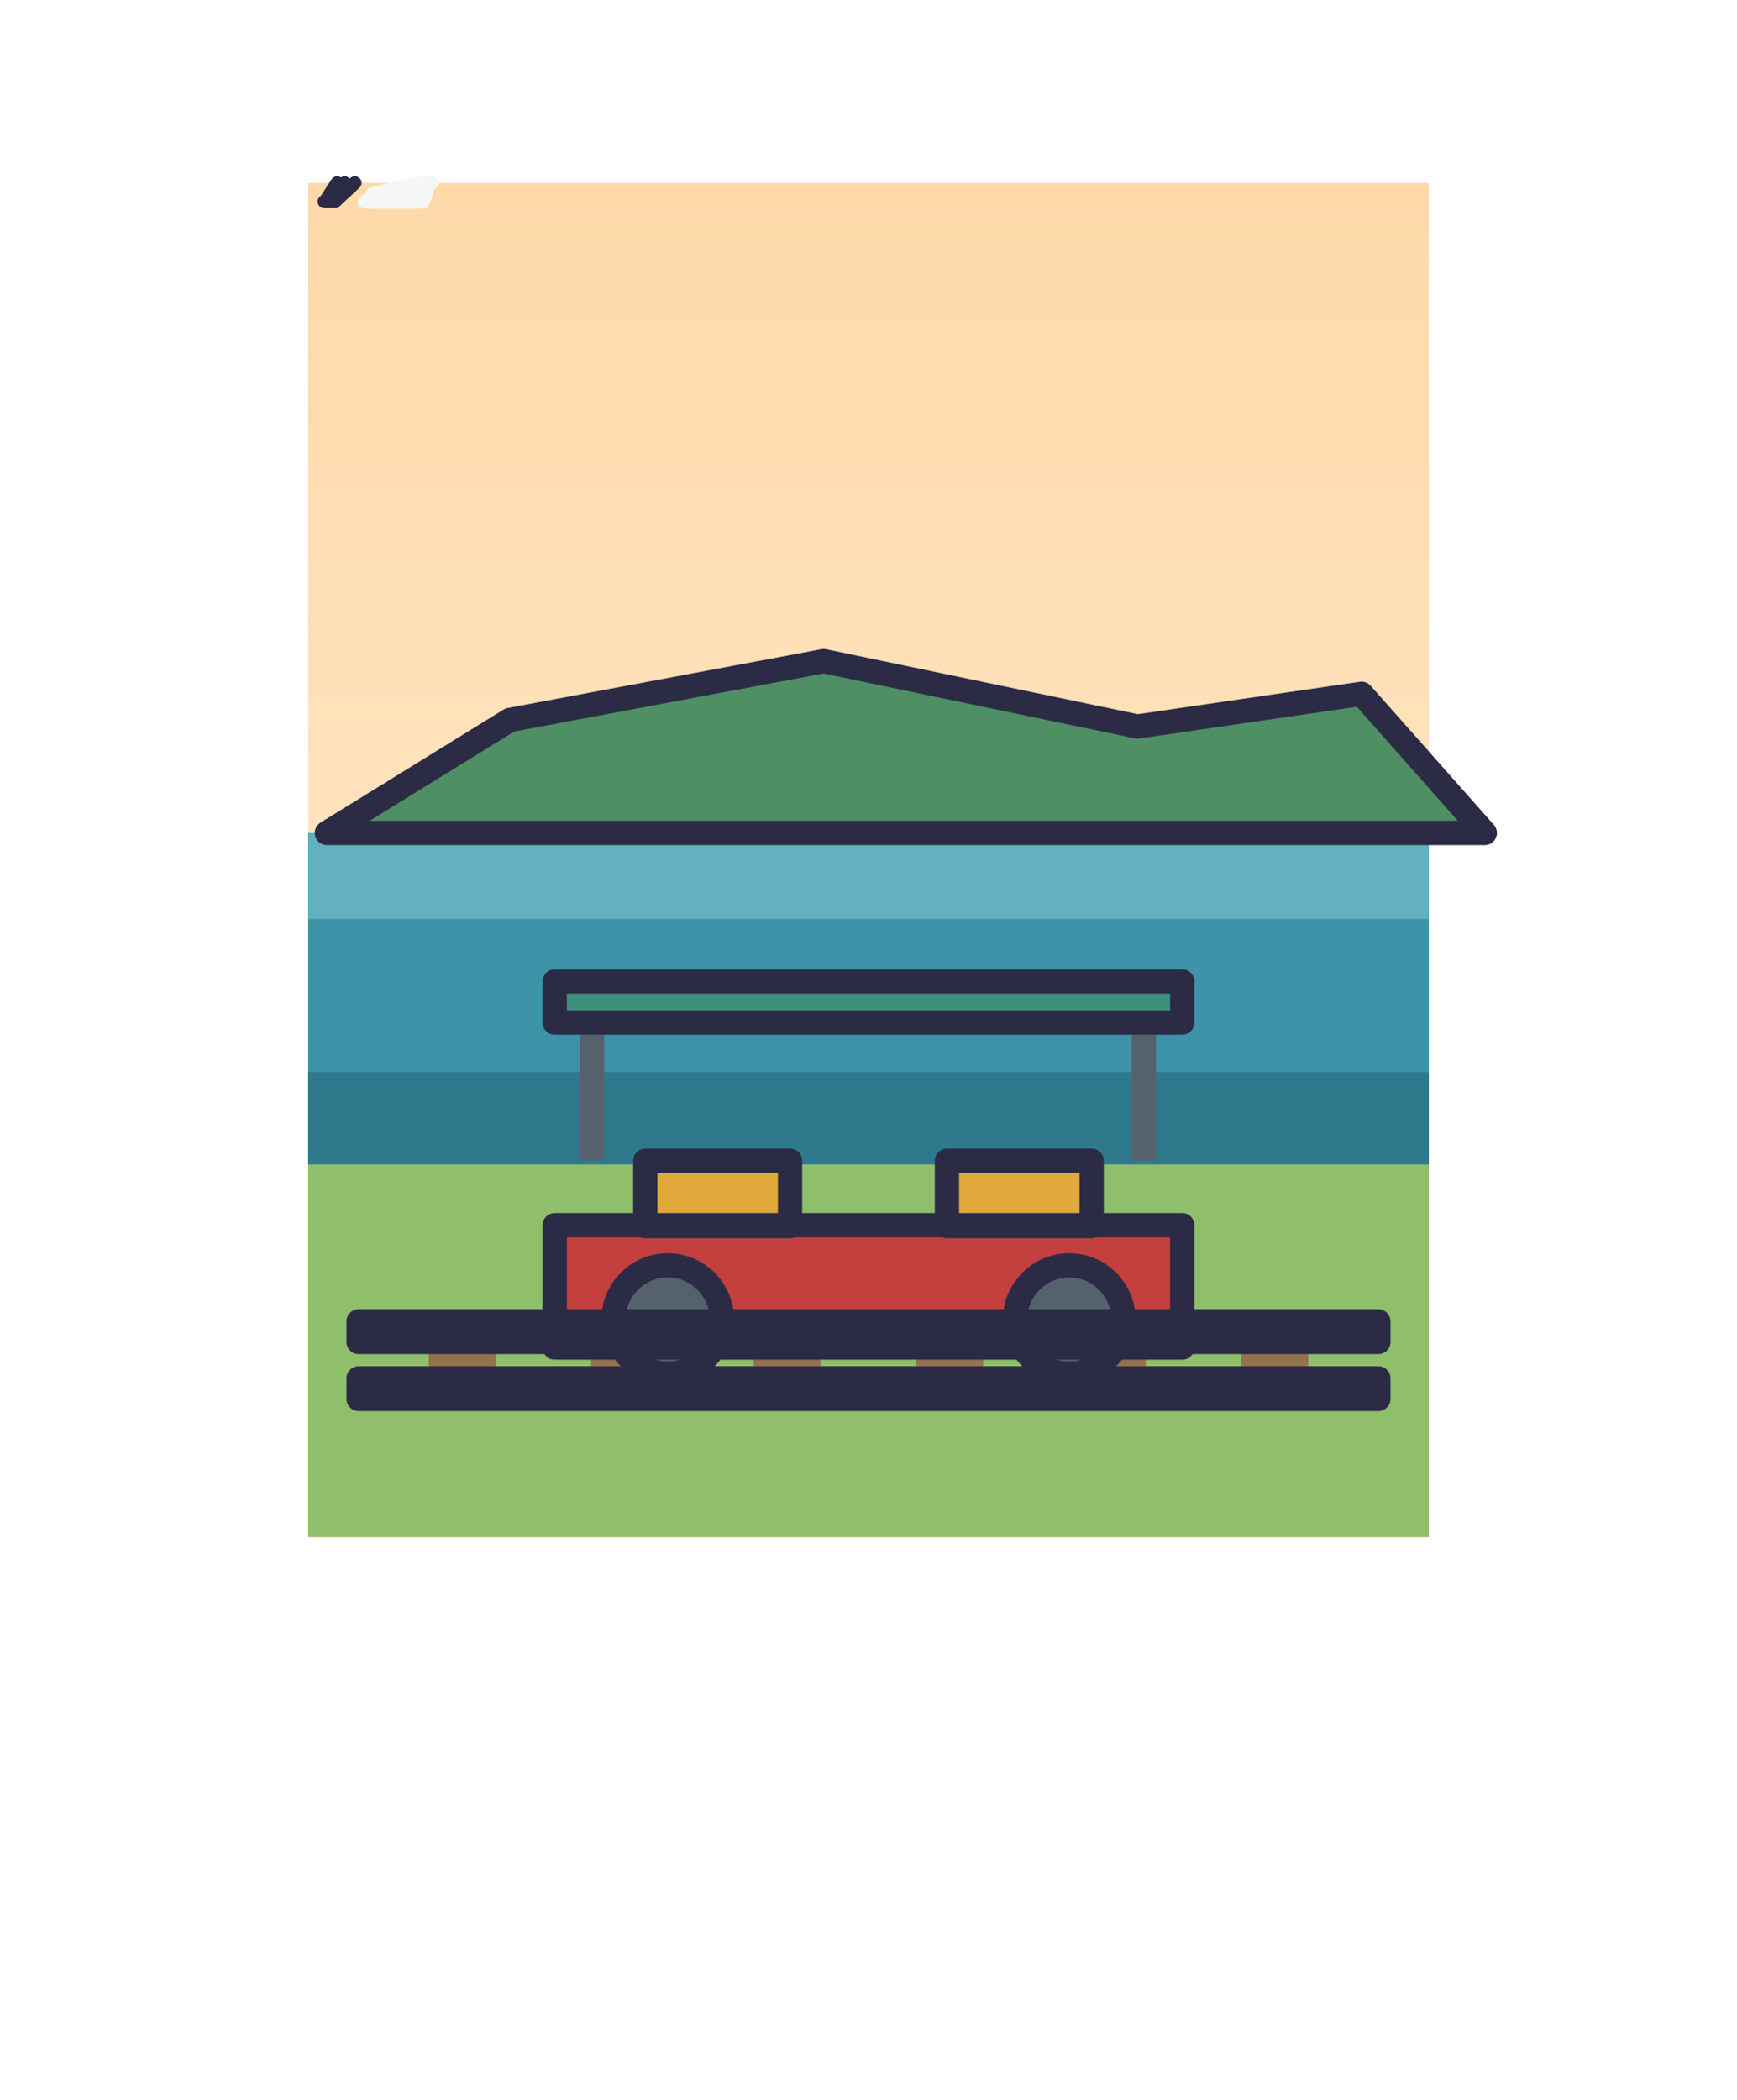
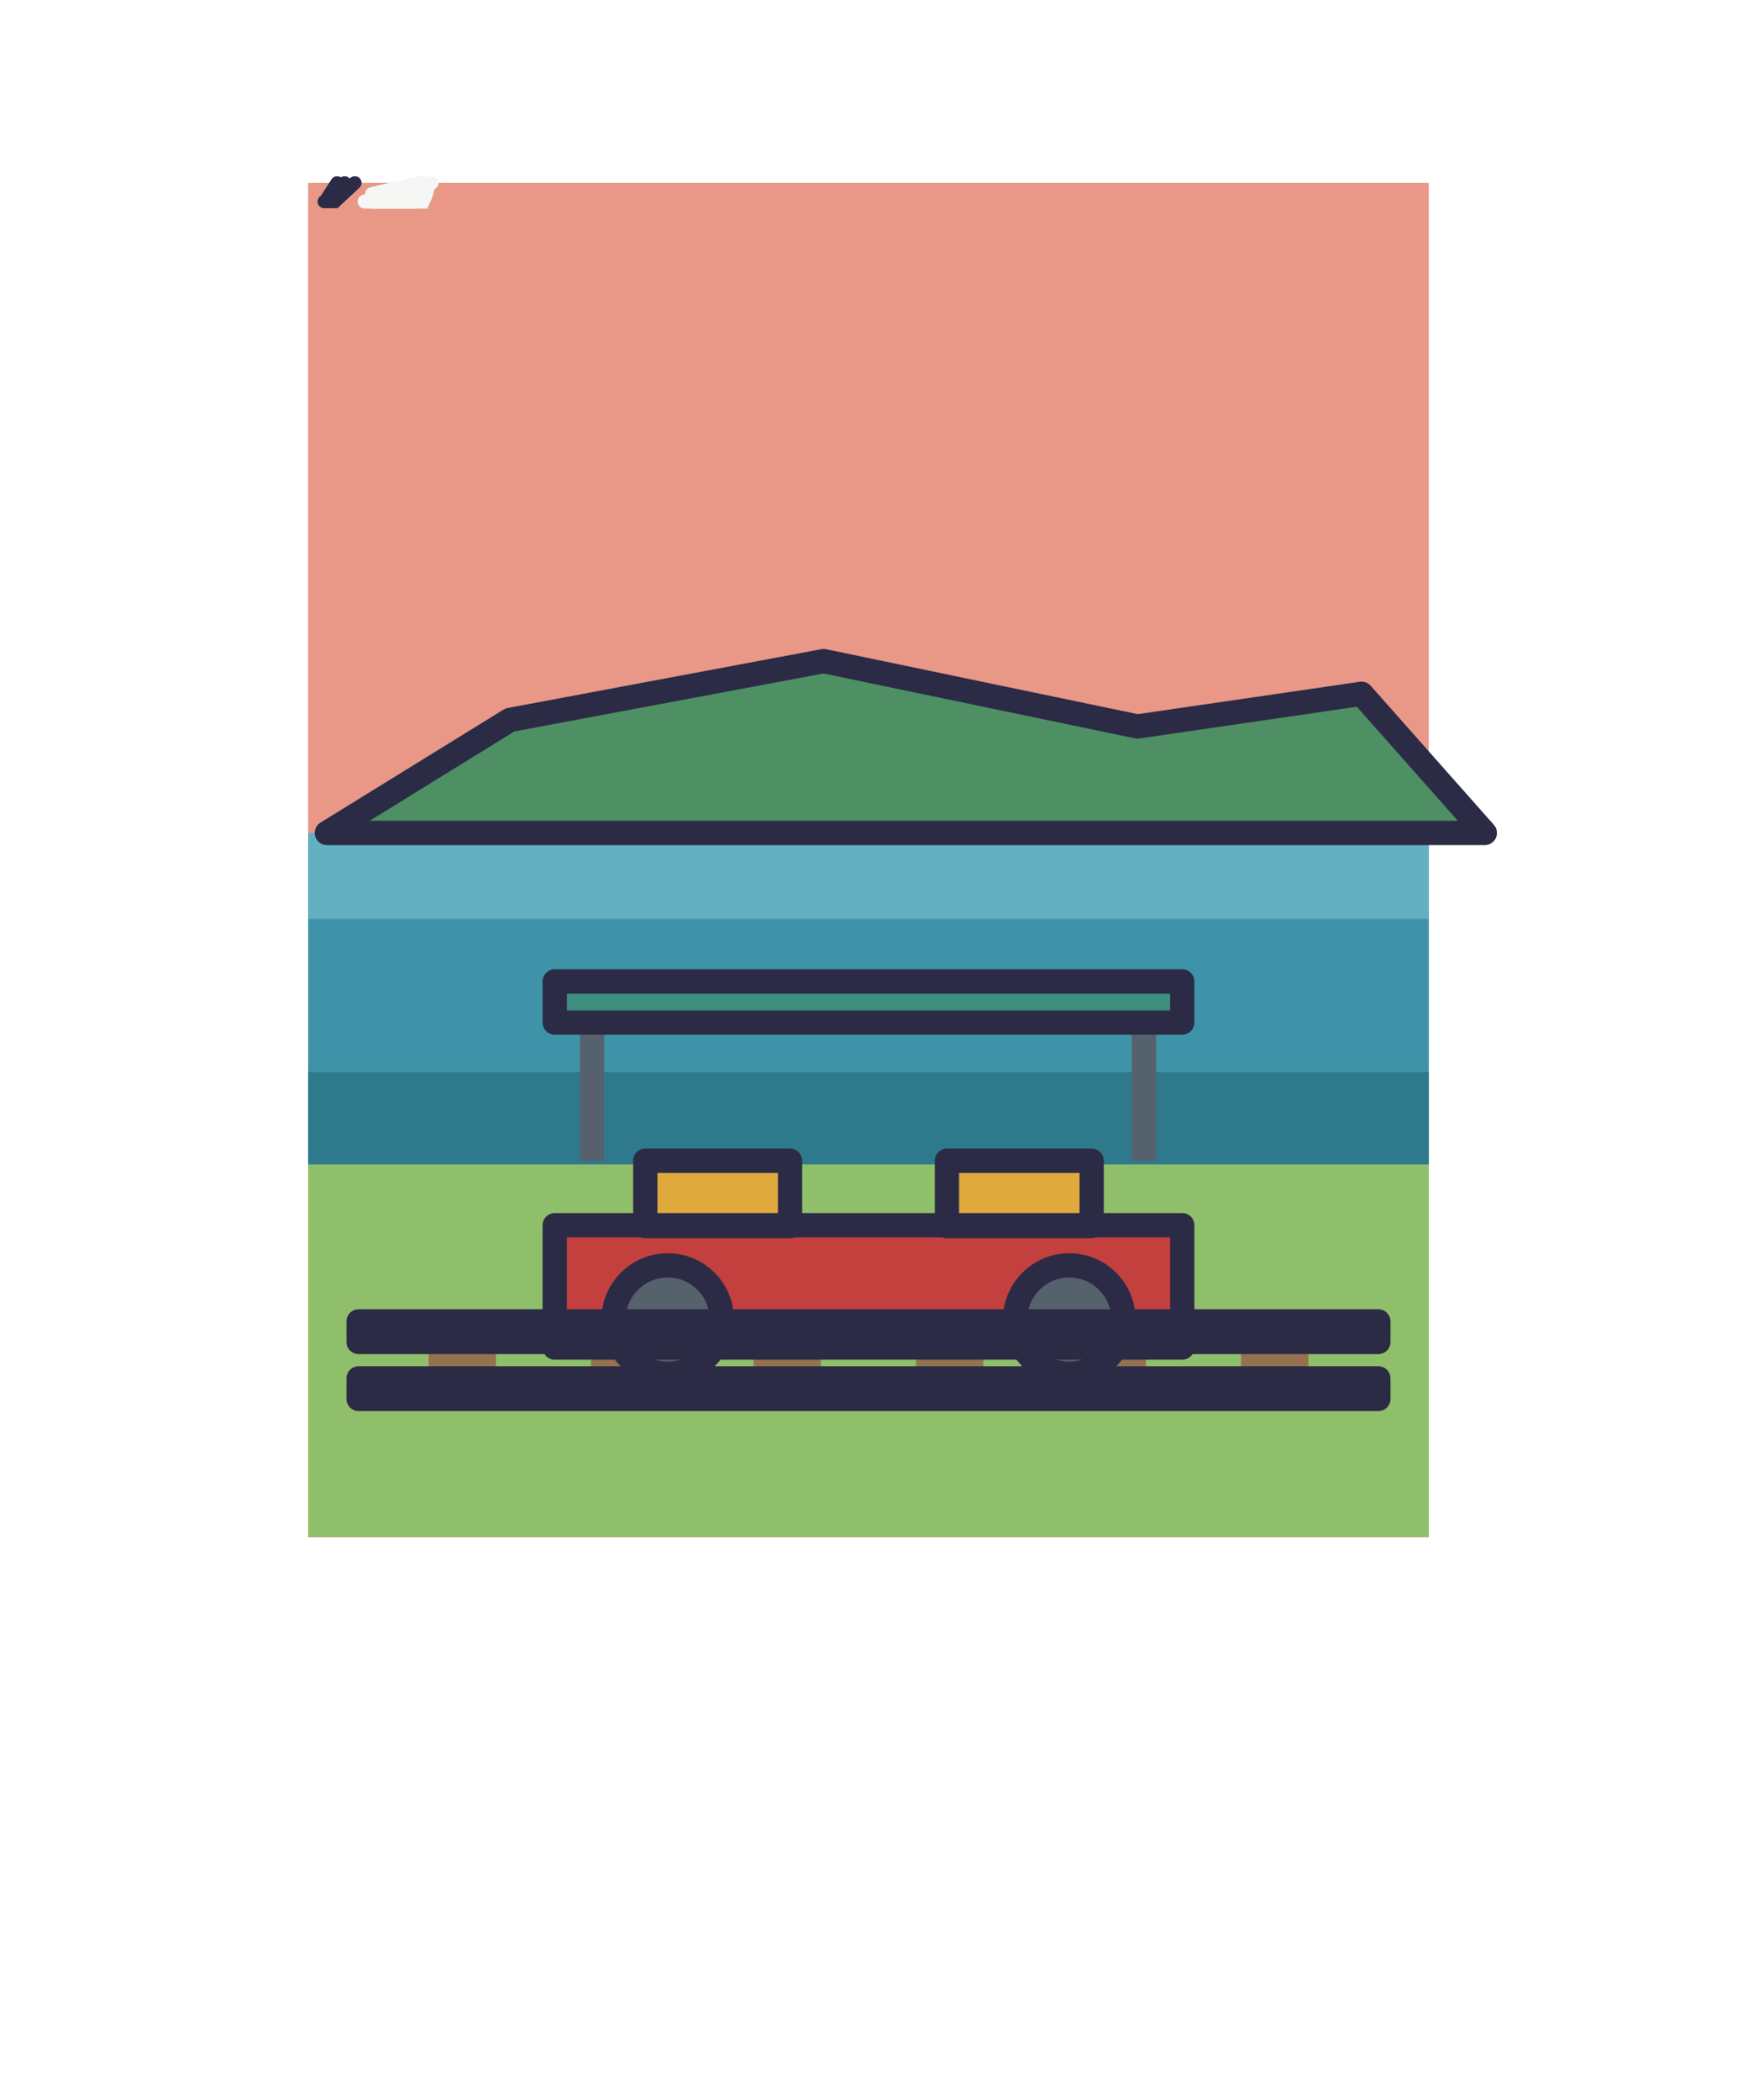
<svg xmlns="http://www.w3.org/2000/svg" viewBox="-33.00 -19.58 186.00 224.75" width="120" height="145" role="img" aria-label="왕송호수 레일바이크" data-landmark="wangsong-lake">
  <defs>
    <linearGradient id="sky" x1="0" y1="0" x2="0" y2="1">
-       <stop offset="0" stop-color="#FFD9A8" />
-       <stop offset="1" stop-color="#FFEDD6" />
+       <stop offset="0" stop-color="#E99888" />
+       <stop offset="1" stop-color="#E99888" />
    </linearGradient>
  </defs>
  <rect width="120" height="145" fill="url(#sky)" />
-   <path d="M0,110.5 C33.6,107.1 81.6,108.6 120.0,109.7 L120.0,69.6 L0,69.6 Z" fill="#FFEDD6" opacity="1" />
+   <path d="M0,110.5 C33.6,107.1 81.6,108.6 120.0,109.7 L120.0,69.6 L0,69.6 Z" fill="#E99888" opacity="1" />
  <g fill="none" stroke="#2B2B45" stroke-width="1.4" stroke-linecap="round">
    <path d="M23.20,19.60 M2.84,2.0 Q2.50,2.0 2.85,2.0 L5.00,0.00" />
    <path d="M28.20,19.60 M2.88,2.0 Q2.50,2.0 2.85,2.0 L5.00,0.00" />
    <path d="M39.30,12.30 M2.36,2.0 Q2.00,2.0 2.27,2.0 L3.90,0.00" />
    <path d="M43.20,12.30 M2.36,2.0 Q2.00,2.0 2.27,2.0 L3.90,0.00" />
    <path d="M53.30,23.90 M1.88,2.0 Q1.60,2.0 1.81,2.0 L3.10,0.00" />
    <path d="M56.40,23.90 M1.88,2.0 Q1.60,2.0 1.81,2.0 L3.10,0.00" />
  </g>
  <path d="M2.0,69.6 L21.6,57.5 L55.2,51.2 L88.8,58.2 L112.8,54.7 L126.0,69.6 Z" fill="#4E8F63" />
  <rect x="0.0" y="69.6" width="120.0" height="35.5" fill="#3E93A8" />
  <rect x="0.0" y="69.6" width="120.0" height="9.2" fill="#63B0C0" />
  <rect x="0.0" y="95.2" width="120.0" height="9.9" fill="#2E7A8C" />
  <g fill="none" stroke="#F5F7F5" stroke-width="1.5" stroke-linecap="round">
    <path d="M10.80,80.30 M6.05,2.0 Q6.00,2.0 6.84,2.0 L11.16,2.0 Q12.00,0.00 11.16,0.20 L6.84,1.20 Q6.00,1.40 6.84,1.20 L12.00,0.00" />
    <path d="M72.00,91.60 M7.14,2.0 Q6.60,2.0 7.52,2.0 L12.28,2.0 Q13.20,0.00 12.28,0.20 L7.52,1.20 Q6.60,1.40 7.52,1.20 L13.20,0.00" />
  </g>
  <rect y="105.1" width="120" height="39.9" fill="#8FBF6A" />
  <g fill="#94714F">
    <rect x="12.9" y="122.5" width="7.2" height="4.3" />
    <rect x="30.3" y="122.5" width="7.2" height="4.3" />
    <rect x="47.7" y="122.5" width="7.2" height="4.3" />
    <rect x="65.1" y="122.5" width="7.2" height="4.3" />
    <rect x="82.5" y="122.5" width="7.2" height="4.3" />
    <rect x="99.9" y="122.5" width="7.2" height="4.3" />
  </g>
  <rect fill="#8A97A3" x="5.4" y="121.9" width="109.2" height="2.2" />
  <rect fill="#8A97A3" x="5.4" y="128.0" width="109.2" height="2.2" />
  <path d="M26.4,111.6 L93.6,111.6 L93.6,124.7 L26.4,124.7 Z" fill="#C4403F" />
  <g fill="#E0A93B">
    <rect x="36.1" y="104.7" width="15.5" height="7.0" />
    <rect x="68.4" y="104.7" width="15.5" height="7.0" />
  </g>
  <path d="M26.4,85.5 L93.6,85.5 L93.6,89.9 L26.4,89.9 Z" fill="#3E8E7E" />
  <g fill="#55626E">
    <rect x="29.1" y="89.9" width="2.6" height="14.8" />
    <rect x="88.2" y="89.9" width="2.6" height="14.8" />
  </g>
  <circle fill="#55626E" cx="38.5" cy="121.7" r="5.8" />
  <circle fill="#55626E" cx="81.5" cy="121.7" r="5.8" />
  <g fill="none" stroke="#2B2B45" stroke-width="2.6" stroke-linejoin="round" stroke-linecap="round">
    <path d="M2.0,69.6 L21.6,57.5 L55.2,51.2 L88.8,58.2 L112.8,54.7 L126.0,69.6 Z" />
    <rect x="5.4" y="121.9" width="109.2" height="2.2" />
    <rect x="5.4" y="128.0" width="109.2" height="2.2" />
    <path d="M26.4,111.6 L93.6,111.6 L93.6,124.7 L26.4,124.7 Z" />
    <rect x="36.1" y="104.7" width="15.5" height="7.0" />
    <rect x="68.4" y="104.7" width="15.5" height="7.0" />
    <path d="M26.4,85.5 L93.6,85.5 L93.6,89.9 L26.4,89.9 Z" />
    <circle cx="38.5" cy="121.7" r="5.8" />
    <circle cx="81.5" cy="121.7" r="5.8" />
  </g>
</svg>
